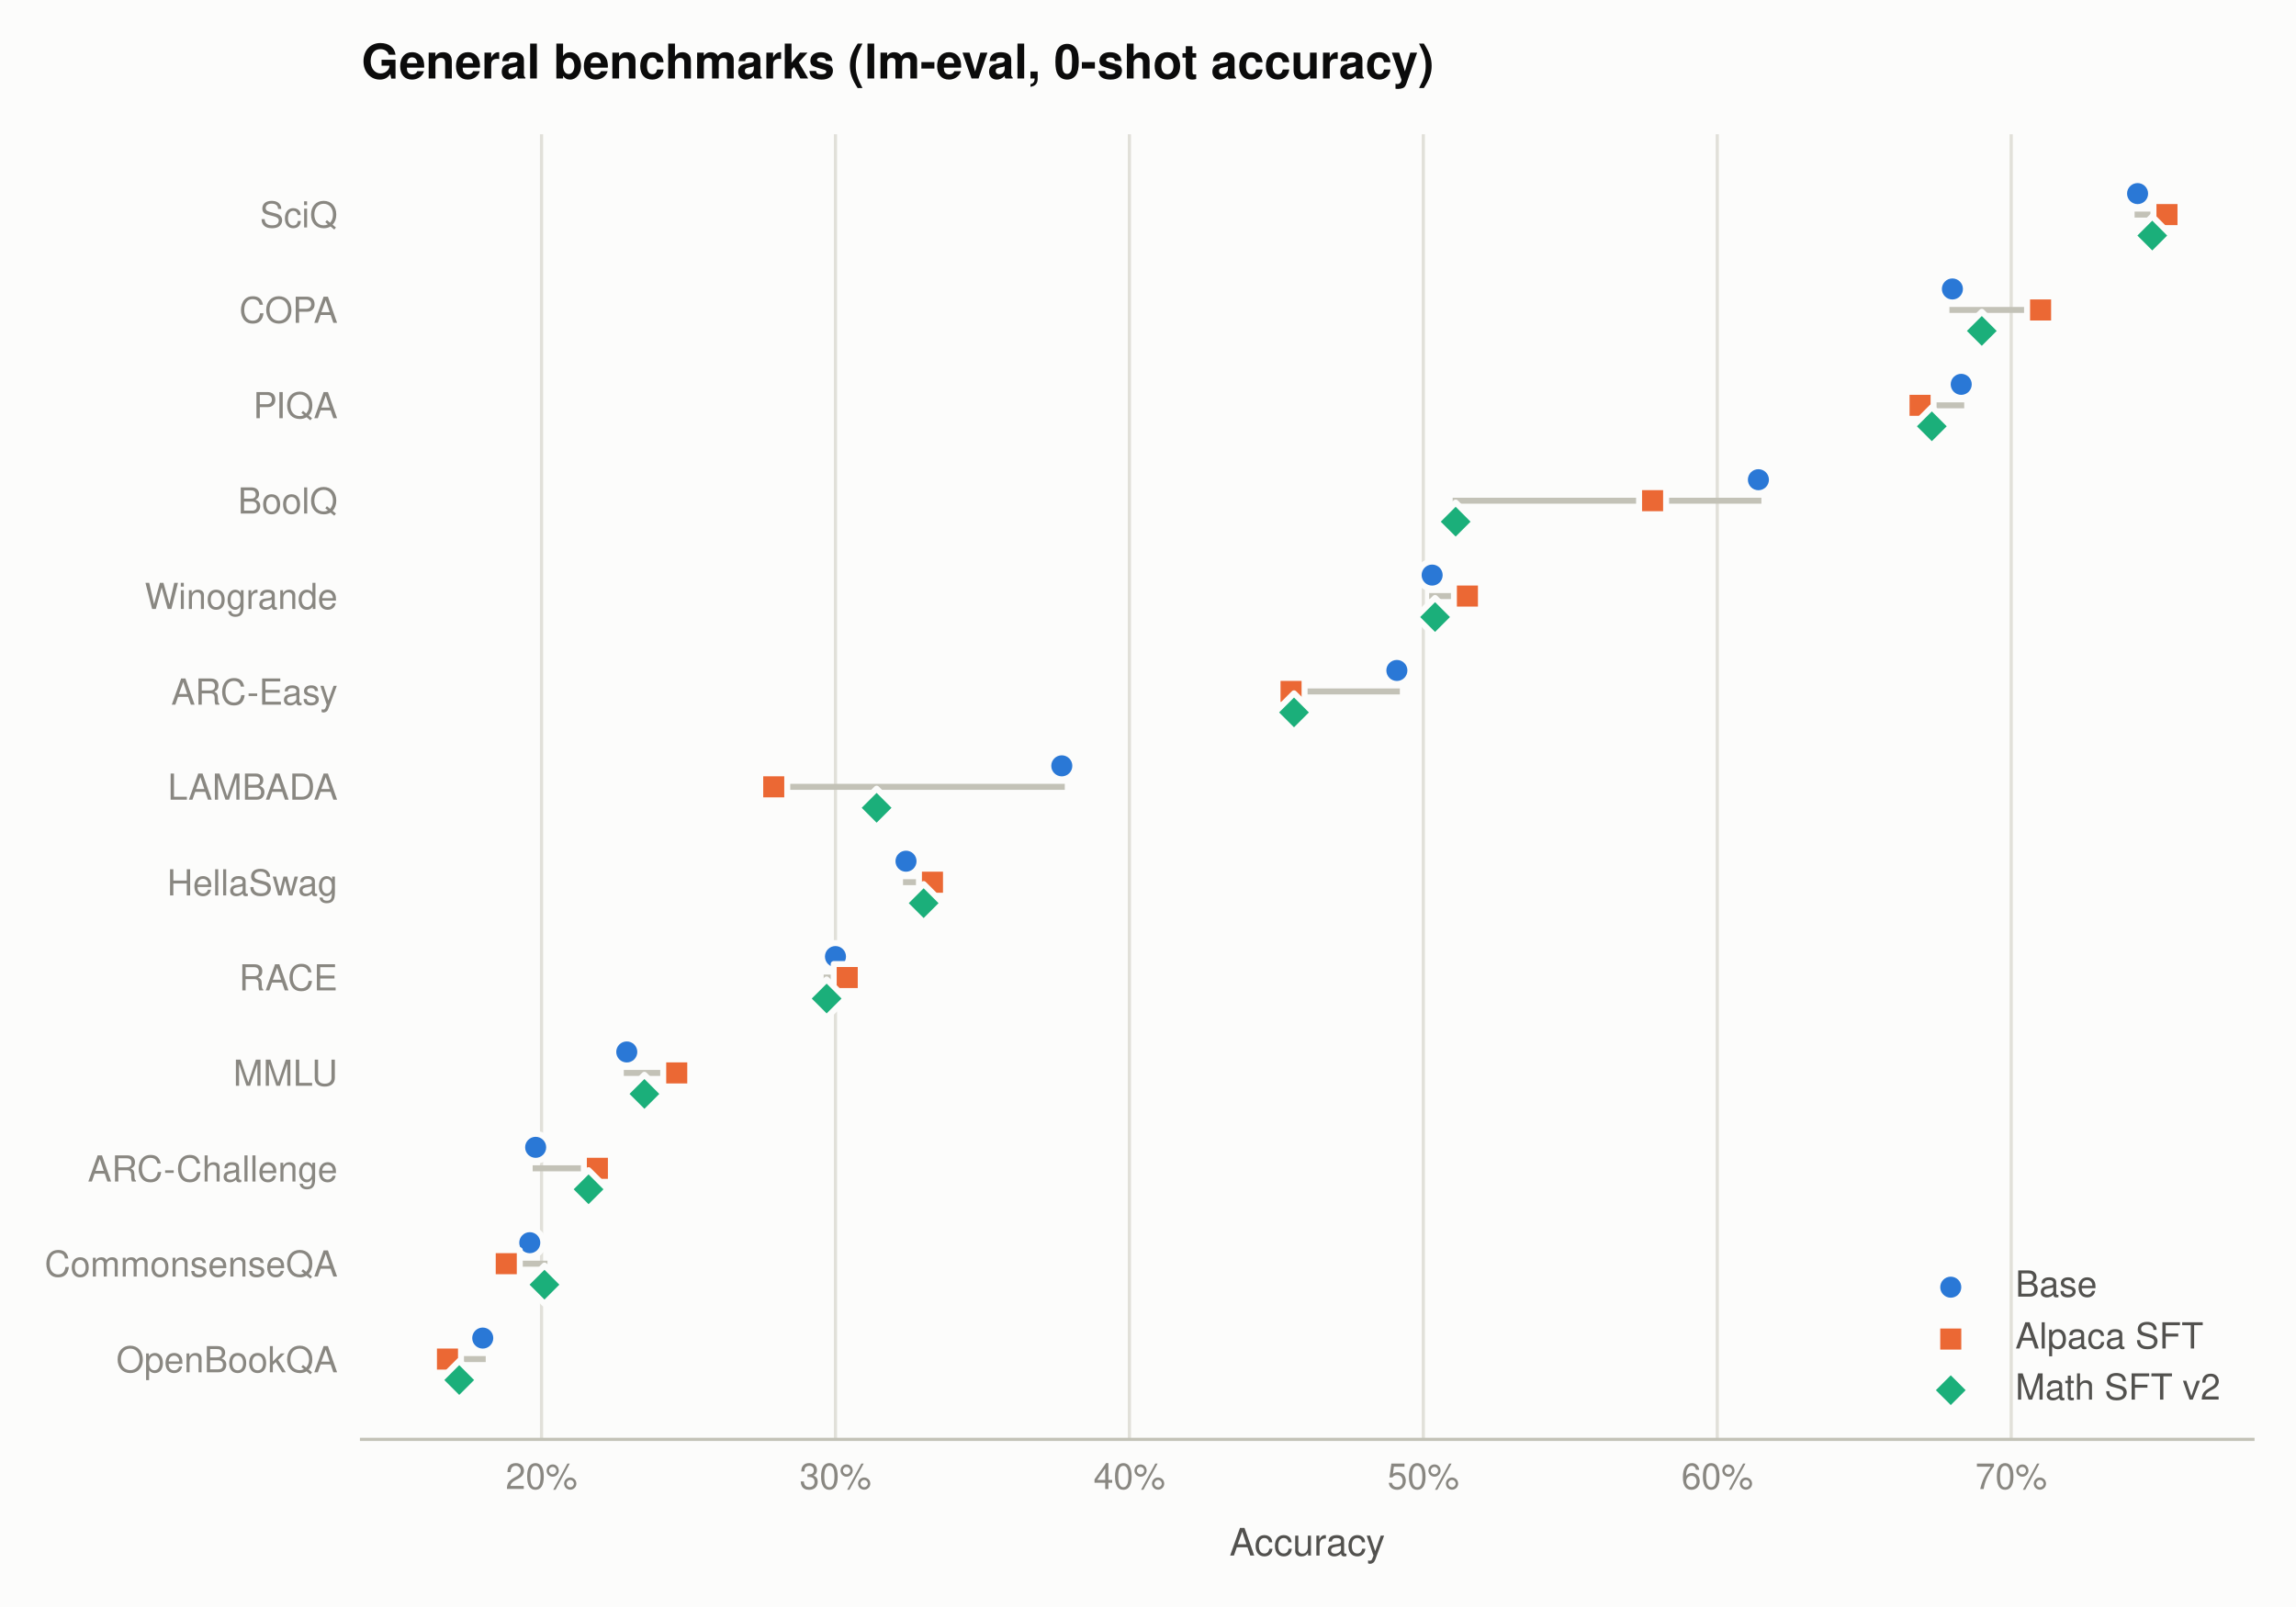
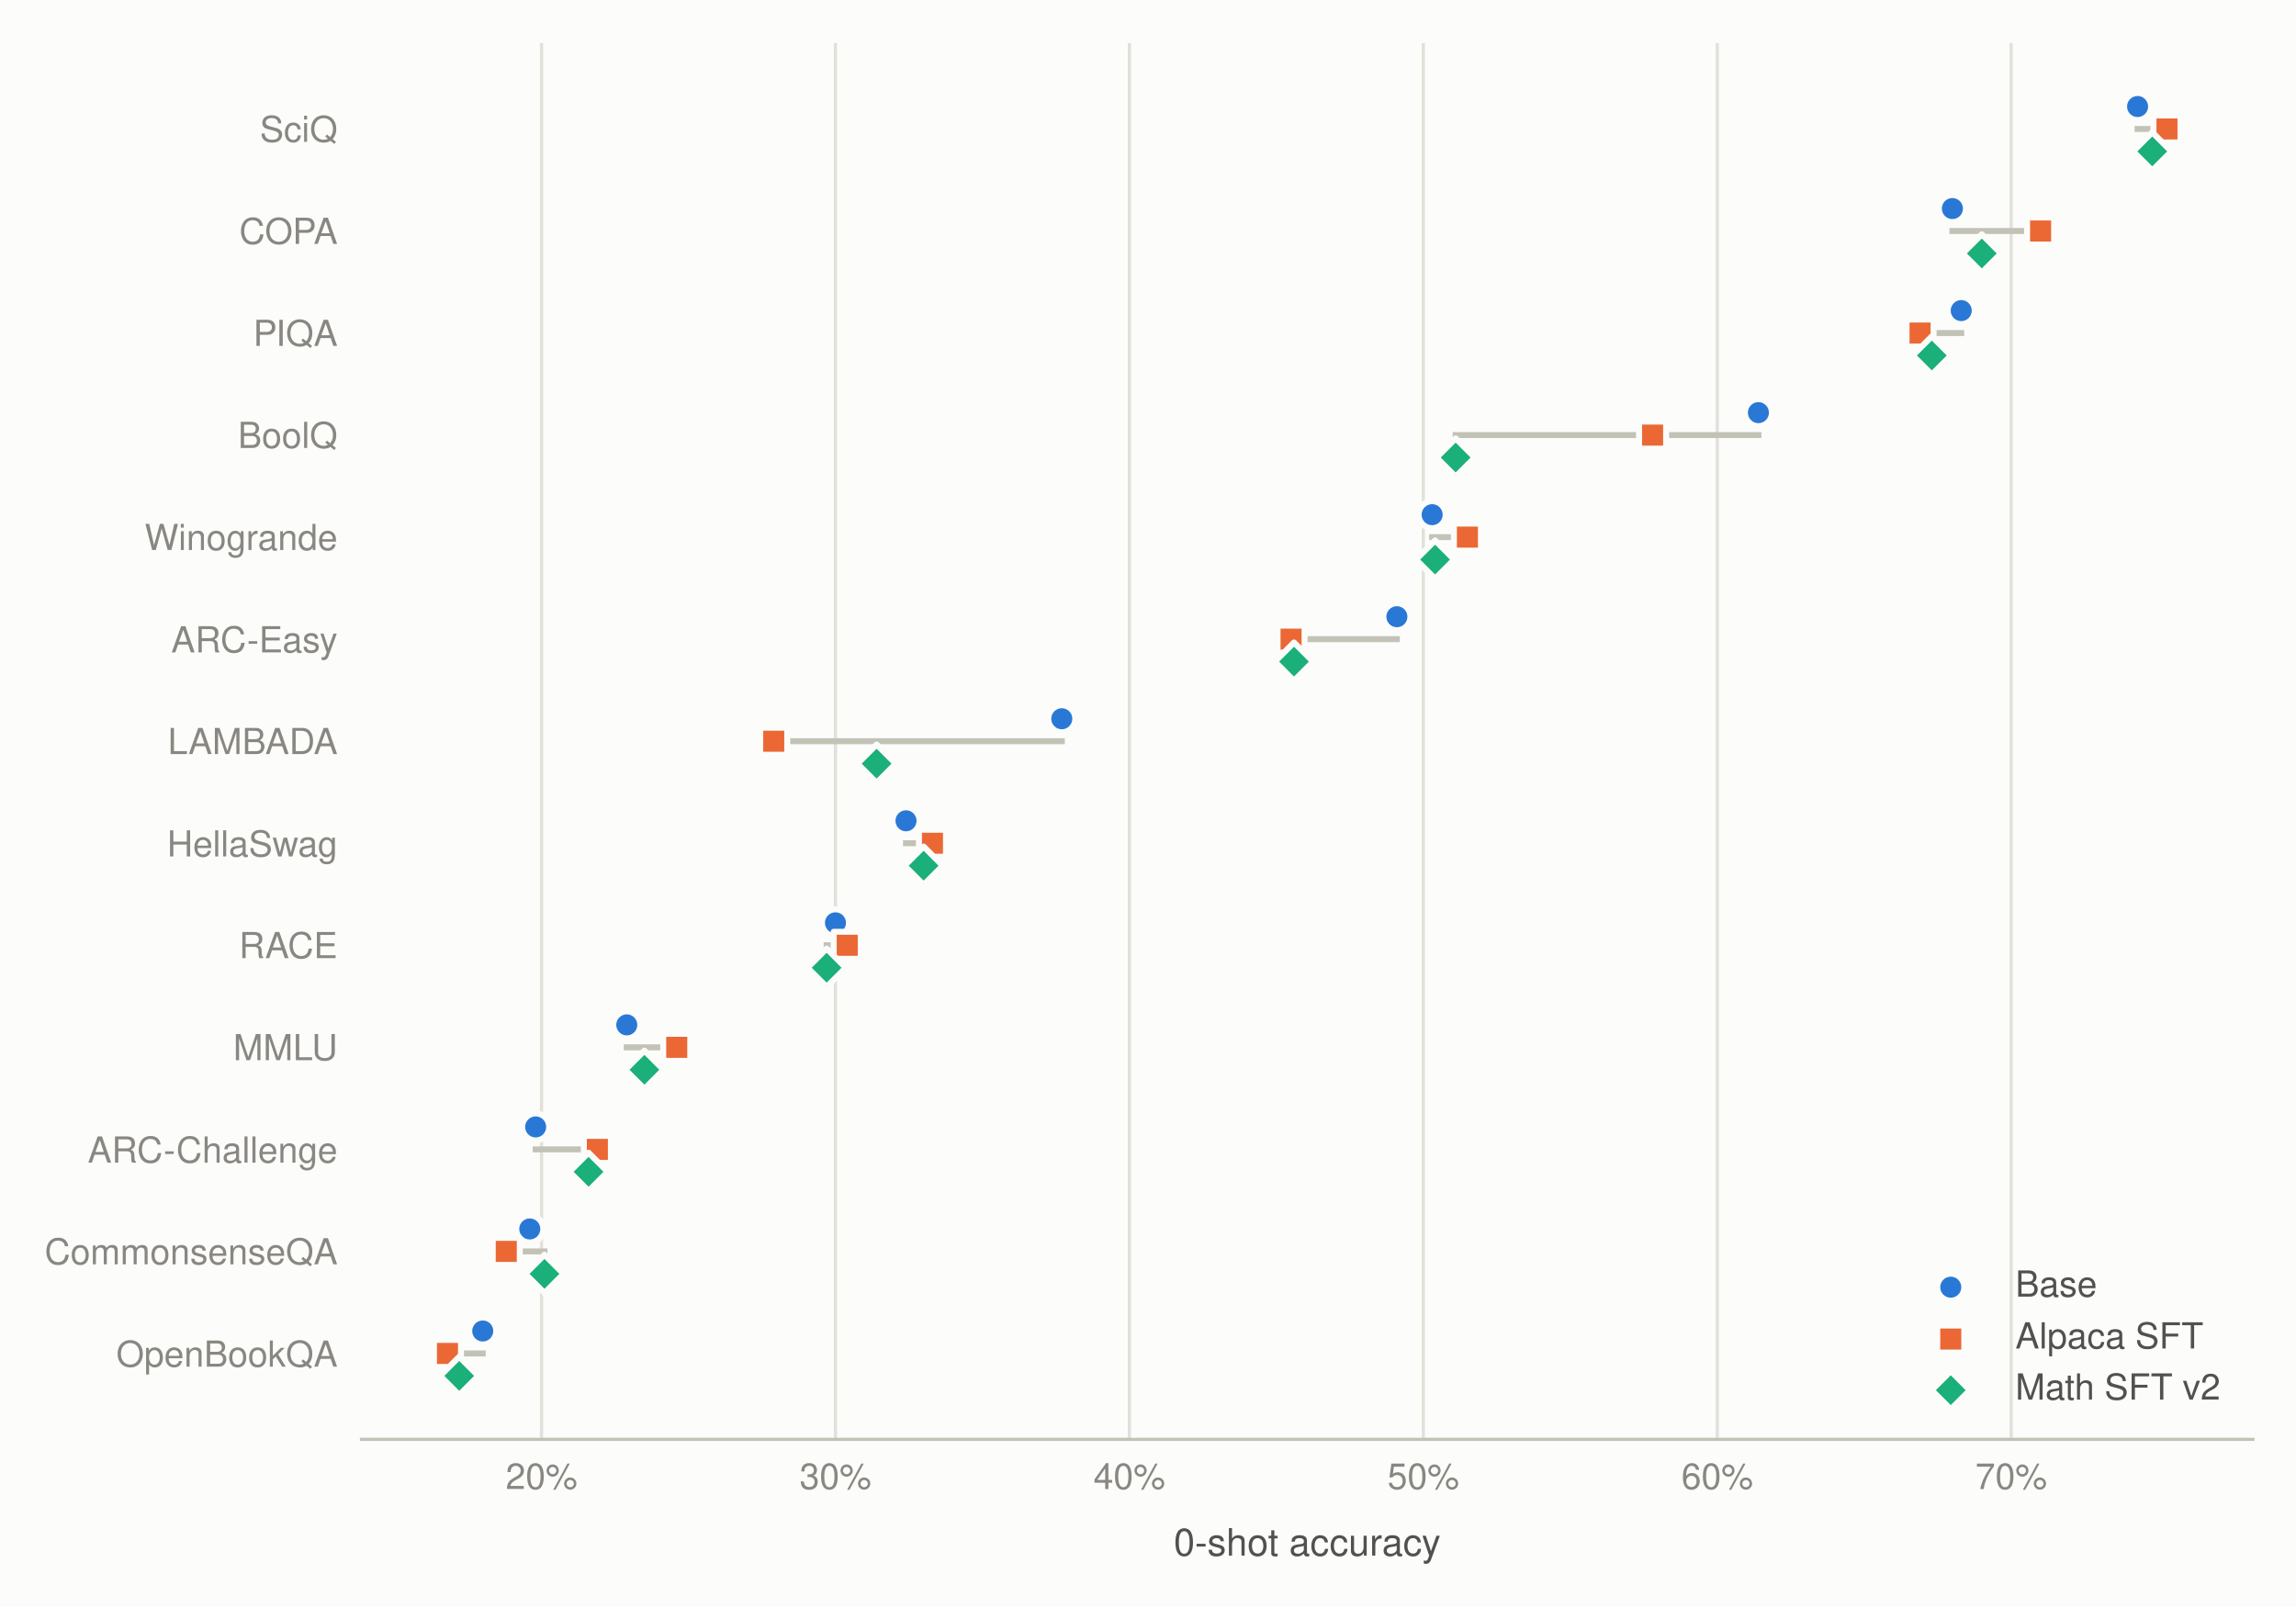
<svg xmlns="http://www.w3.org/2000/svg" xmlns:xlink="http://www.w3.org/1999/xlink" width="576pt" height="403.2pt" viewBox="0 0 576 403.2" version="1.1">
  <defs>
    <style type="text/css">*{stroke-linejoin: round; stroke-linecap: butt}</style>
  </defs>
  <g id="figure_1">
    <g id="patch_1">
      <path d="M 0 403.2  L 576 403.2  L 576 0  L 0 0  z " style="fill: #fcfcfb" />
    </g>
    <g id="axes_1">
      <g id="patch_2">
-         <path d="M 90.69 361.12  L 565.2 361.12  L 565.2 33.688  L 90.69 33.688  z " style="fill: #fcfcfb" />
+         <path d="M 90.69 361.12  L 565.2 361.12  L 565.2 10.8  L 90.69 10.8  z " style="fill: #fcfcfb" />
      </g>
      <g id="matplotlib.axis_1">
        <g id="xtick_1">
          <g id="line2d_1">
-             <path d="M 135.855 361.12  L 135.855 33.688  " clip-path="url(#p317db84e1b)" style="fill: none; stroke: #e1e0d9; stroke-width: 0.8; stroke-linecap: square" />
+             <path d="M 135.855 361.12  L 135.855 10.8  " clip-path="url(#pa7ac305548)" style="fill: none; stroke: #e1e0d9; stroke-width: 0.8; stroke-linecap: square" />
          </g>
          <g id="line2d_2" />
          <g id="text_1">
            <text style="font-size: 9px; font-family: 'Helvetica', 'Arial', 'DejaVu Sans'; text-anchor: middle; fill: #898781" x="135.855" y="373.576" transform="rotate(-0 135.8551 373.5761)">20%</text>
          </g>
        </g>
        <g id="xtick_2">
          <g id="line2d_3">
-             <path d="M 209.594 361.12  L 209.594 33.688  " clip-path="url(#p317db84e1b)" style="fill: none; stroke: #e1e0d9; stroke-width: 0.8; stroke-linecap: square" />
+             <path d="M 209.594 361.12  L 209.594 10.8  " clip-path="url(#pa7ac305548)" style="fill: none; stroke: #e1e0d9; stroke-width: 0.8; stroke-linecap: square" />
          </g>
          <g id="line2d_4" />
          <g id="text_2">
            <text style="font-size: 9px; font-family: 'Helvetica', 'Arial', 'DejaVu Sans'; text-anchor: middle; fill: #898781" x="209.594" y="373.576" transform="rotate(-0 209.594 373.5761)">30%</text>
          </g>
        </g>
        <g id="xtick_3">
          <g id="line2d_5">
-             <path d="M 283.333 361.12  L 283.333 33.688  " clip-path="url(#p317db84e1b)" style="fill: none; stroke: #e1e0d9; stroke-width: 0.8; stroke-linecap: square" />
+             <path d="M 283.333 361.12  L 283.333 10.8  " clip-path="url(#pa7ac305548)" style="fill: none; stroke: #e1e0d9; stroke-width: 0.8; stroke-linecap: square" />
          </g>
          <g id="line2d_6" />
          <g id="text_3">
            <text style="font-size: 9px; font-family: 'Helvetica', 'Arial', 'DejaVu Sans'; text-anchor: middle; fill: #898781" x="283.333" y="373.576" transform="rotate(-0 283.3329 373.5761)">40%</text>
          </g>
        </g>
        <g id="xtick_4">
          <g id="line2d_7">
-             <path d="M 357.072 361.12  L 357.072 33.688  " clip-path="url(#p317db84e1b)" style="fill: none; stroke: #e1e0d9; stroke-width: 0.8; stroke-linecap: square" />
+             <path d="M 357.072 361.12  L 357.072 10.8  " clip-path="url(#pa7ac305548)" style="fill: none; stroke: #e1e0d9; stroke-width: 0.8; stroke-linecap: square" />
          </g>
          <g id="line2d_8" />
          <g id="text_4">
            <text style="font-size: 9px; font-family: 'Helvetica', 'Arial', 'DejaVu Sans'; text-anchor: middle; fill: #898781" x="357.072" y="373.576" transform="rotate(-0 357.0719 373.5761)">50%</text>
          </g>
        </g>
        <g id="xtick_5">
          <g id="line2d_9">
-             <path d="M 430.811 361.12  L 430.811 33.688  " clip-path="url(#p317db84e1b)" style="fill: none; stroke: #e1e0d9; stroke-width: 0.8; stroke-linecap: square" />
+             <path d="M 430.811 361.12  L 430.811 10.8  " clip-path="url(#pa7ac305548)" style="fill: none; stroke: #e1e0d9; stroke-width: 0.8; stroke-linecap: square" />
          </g>
          <g id="line2d_10" />
          <g id="text_5">
            <text style="font-size: 9px; font-family: 'Helvetica', 'Arial', 'DejaVu Sans'; text-anchor: middle; fill: #898781" x="430.811" y="373.576" transform="rotate(-0 430.8108 373.5761)">60%</text>
          </g>
        </g>
        <g id="xtick_6">
          <g id="line2d_11">
-             <path d="M 504.55 361.12  L 504.55 33.688  " clip-path="url(#p317db84e1b)" style="fill: none; stroke: #e1e0d9; stroke-width: 0.8; stroke-linecap: square" />
+             <path d="M 504.55 361.12  L 504.55 10.8  " clip-path="url(#pa7ac305548)" style="fill: none; stroke: #e1e0d9; stroke-width: 0.8; stroke-linecap: square" />
          </g>
          <g id="line2d_12" />
          <g id="text_6">
            <text style="font-size: 9px; font-family: 'Helvetica', 'Arial', 'DejaVu Sans'; text-anchor: middle; fill: #898781" x="504.55" y="373.576" transform="rotate(-0 504.5497 373.5761)">70%</text>
          </g>
        </g>
        <g id="text_7">
-           <text style="font-size: 9.5px; font-family: 'Helvetica', 'Arial', 'DejaVu Sans'; text-anchor: middle; fill: #52514e" x="327.945" y="390.267" transform="rotate(-0 327.945 390.2668)">Accuracy</text>
+           <text style="font-size: 9.5px; font-family: 'Helvetica', 'Arial', 'DejaVu Sans'; text-anchor: middle; fill: #52514e" x="327.945" y="390.289" transform="rotate(-0 327.945 390.2891)">0-shot accuracy</text>
        </g>
      </g>
      <g id="matplotlib.axis_2">
        <g id="ytick_1">
          <g id="line2d_13" />
          <g id="text_8">
-             <text style="font-size: 9px; font-family: 'Helvetica', 'Arial', 'DejaVu Sans'; text-anchor: end; fill: #898781" x="84.69" y="57.063" transform="rotate(-0 84.69 57.06303)">SciQ</text>
+             <text style="font-size: 9px; font-family: 'Helvetica', 'Arial', 'DejaVu Sans'; text-anchor: end; fill: #898781" x="84.69" y="35.584" transform="rotate(-0 84.69 35.58384)">SciQ</text>
          </g>
        </g>
        <g id="ytick_2">
          <g id="line2d_14" />
          <g id="text_9">
-             <text style="font-size: 9px; font-family: 'Helvetica', 'Arial', 'DejaVu Sans'; text-anchor: end; fill: #898781" x="84.69" y="80.991" transform="rotate(-0 84.69 80.99116)">COPA</text>
+             <text style="font-size: 9px; font-family: 'Helvetica', 'Arial', 'DejaVu Sans'; text-anchor: end; fill: #898781" x="84.69" y="61.185" transform="rotate(-0 84.69 61.18454)">COPA</text>
          </g>
        </g>
        <g id="ytick_3">
          <g id="line2d_15" />
          <g id="text_10">
-             <text style="font-size: 9px; font-family: 'Helvetica', 'Arial', 'DejaVu Sans'; text-anchor: end; fill: #898781" x="84.69" y="104.919" transform="rotate(-0 84.69 104.9193)">PIQA</text>
+             <text style="font-size: 9px; font-family: 'Helvetica', 'Arial', 'DejaVu Sans'; text-anchor: end; fill: #898781" x="84.69" y="86.785" transform="rotate(-0 84.69 86.78524)">PIQA</text>
          </g>
        </g>
        <g id="ytick_4">
          <g id="line2d_16" />
          <g id="text_11">
-             <text style="font-size: 9px; font-family: 'Helvetica', 'Arial', 'DejaVu Sans'; text-anchor: end; fill: #898781" x="84.69" y="128.847" transform="rotate(-0 84.69 128.8474)">BoolQ</text>
+             <text style="font-size: 9px; font-family: 'Helvetica', 'Arial', 'DejaVu Sans'; text-anchor: end; fill: #898781" x="84.69" y="112.386" transform="rotate(-0 84.69 112.3859)">BoolQ</text>
          </g>
        </g>
        <g id="ytick_5">
          <g id="line2d_17" />
          <g id="text_12">
-             <text style="font-size: 9px; font-family: 'Helvetica', 'Arial', 'DejaVu Sans'; text-anchor: end; fill: #898781" x="84.69" y="152.786" transform="rotate(-0 84.69 152.7861)">Winogrande</text>
+             <text style="font-size: 9px; font-family: 'Helvetica', 'Arial', 'DejaVu Sans'; text-anchor: end; fill: #898781" x="84.69" y="137.997" transform="rotate(-0 84.69 137.9972)">Winogrande</text>
          </g>
        </g>
        <g id="ytick_6">
          <g id="line2d_18" />
          <g id="text_13">
-             <text style="font-size: 9px; font-family: 'Helvetica', 'Arial', 'DejaVu Sans'; text-anchor: end; fill: #898781" x="84.69" y="176.792" transform="rotate(-0 84.69 176.7916)">ARC-Easy</text>
+             <text style="font-size: 9px; font-family: 'Helvetica', 'Arial', 'DejaVu Sans'; text-anchor: end; fill: #898781" x="84.69" y="163.675" transform="rotate(-0 84.69 163.6752)">ARC-Easy</text>
          </g>
        </g>
        <g id="ytick_7">
          <g id="line2d_19" />
          <g id="text_14">
-             <text style="font-size: 9px; font-family: 'Helvetica', 'Arial', 'DejaVu Sans'; text-anchor: end; fill: #898781" x="84.69" y="200.632" transform="rotate(-0 84.69 200.6318)">LAMBADA</text>
+             <text style="font-size: 9px; font-family: 'Helvetica', 'Arial', 'DejaVu Sans'; text-anchor: end; fill: #898781" x="84.69" y="189.188" transform="rotate(-0 84.69 189.188)">LAMBADA</text>
          </g>
        </g>
        <g id="ytick_8">
          <g id="line2d_20" />
          <g id="text_15">
-             <text style="font-size: 9px; font-family: 'Helvetica', 'Arial', 'DejaVu Sans'; text-anchor: end; fill: #898781" x="84.69" y="224.648" transform="rotate(-0 84.69 224.6478)">HellaSwag</text>
+             <text style="font-size: 9px; font-family: 'Helvetica', 'Arial', 'DejaVu Sans'; text-anchor: end; fill: #898781" x="84.69" y="214.877" transform="rotate(-0 84.69 214.8766)">HellaSwag</text>
          </g>
        </g>
        <g id="ytick_9">
          <g id="line2d_21" />
          <g id="text_16">
-             <text style="font-size: 9px; font-family: 'Helvetica', 'Arial', 'DejaVu Sans'; text-anchor: end; fill: #898781" x="84.69" y="248.488" transform="rotate(-0 84.69 248.4881)">RACE</text>
+             <text style="font-size: 9px; font-family: 'Helvetica', 'Arial', 'DejaVu Sans'; text-anchor: end; fill: #898781" x="84.69" y="240.389" transform="rotate(-0 84.69 240.3895)">RACE</text>
          </g>
        </g>
        <g id="ytick_10">
          <g id="line2d_22" />
          <g id="text_17">
-             <text style="font-size: 9px; font-family: 'Helvetica', 'Arial', 'DejaVu Sans'; text-anchor: end; fill: #898781" x="84.69" y="272.416" transform="rotate(-0 84.69 272.4162)">MMLU</text>
+             <text style="font-size: 9px; font-family: 'Helvetica', 'Arial', 'DejaVu Sans'; text-anchor: end; fill: #898781" x="84.69" y="265.99" transform="rotate(-0 84.69 265.9902)">MMLU</text>
          </g>
        </g>
        <g id="ytick_11">
          <g id="line2d_23" />
          <g id="text_18">
-             <text style="font-size: 9px; font-family: 'Helvetica', 'Arial', 'DejaVu Sans'; text-anchor: end; fill: #898781" x="84.69" y="296.432" transform="rotate(-0 84.69 296.4322)">ARC-Challenge</text>
+             <text style="font-size: 9px; font-family: 'Helvetica', 'Arial', 'DejaVu Sans'; text-anchor: end; fill: #898781" x="84.69" y="291.679" transform="rotate(-0 84.69 291.6787)">ARC-Challenge</text>
          </g>
        </g>
        <g id="ytick_12">
          <g id="line2d_24" />
          <g id="text_19">
-             <text style="font-size: 9px; font-family: 'Helvetica', 'Arial', 'DejaVu Sans'; text-anchor: end; fill: #898781" x="84.69" y="320.272" transform="rotate(-0 84.69 320.2724)">CommonsenseQA</text>
+             <text style="font-size: 9px; font-family: 'Helvetica', 'Arial', 'DejaVu Sans'; text-anchor: end; fill: #898781" x="84.69" y="317.192" transform="rotate(-0 84.69 317.1916)">CommonsenseQA</text>
          </g>
        </g>
        <g id="ytick_13">
          <g id="line2d_25" />
          <g id="text_20">
-             <text style="font-size: 9px; font-family: 'Helvetica', 'Arial', 'DejaVu Sans'; text-anchor: end; fill: #898781" x="84.69" y="344.288" transform="rotate(-0 84.69 344.2885)">OpenBookQA</text>
+             <text style="font-size: 9px; font-family: 'Helvetica', 'Arial', 'DejaVu Sans'; text-anchor: end; fill: #898781" x="84.69" y="342.88" transform="rotate(-0 84.69 342.8801)">OpenBookQA</text>
          </g>
        </g>
      </g>
      <g id="line2d_26">
-         <path d="M 536.257 53.835  L 543.631 53.835  " clip-path="url(#p317db84e1b)" style="fill: none; stroke: #c3c2b7; stroke-width: 1.5; stroke-linecap: square" />
+         <path d="M 536.257 32.356  L 543.631 32.356  " clip-path="url(#pa7ac305548)" style="fill: none; stroke: #c3c2b7; stroke-width: 1.5; stroke-linecap: square" />
      </g>
      <g id="line2d_27">
-         <path d="M 489.802 77.763  L 511.924 77.763  " clip-path="url(#p317db84e1b)" style="fill: none; stroke: #c3c2b7; stroke-width: 1.5; stroke-linecap: square" />
+         <path d="M 489.802 57.956  L 511.924 57.956  " clip-path="url(#pa7ac305548)" style="fill: none; stroke: #c3c2b7; stroke-width: 1.5; stroke-linecap: square" />
      </g>
      <g id="line2d_28">
-         <path d="M 481.691 101.691  L 492.014 101.691  " clip-path="url(#p317db84e1b)" style="fill: none; stroke: #c3c2b7; stroke-width: 1.5; stroke-linecap: square" />
+         <path d="M 481.691 83.557  L 492.014 83.557  " clip-path="url(#pa7ac305548)" style="fill: none; stroke: #c3c2b7; stroke-width: 1.5; stroke-linecap: square" />
      </g>
      <g id="line2d_29">
-         <path d="M 365.183 125.619  L 441.134 125.619  " clip-path="url(#p317db84e1b)" style="fill: none; stroke: #c3c2b7; stroke-width: 1.5; stroke-linecap: square" />
+         <path d="M 365.183 109.158  L 441.134 109.158  " clip-path="url(#pa7ac305548)" style="fill: none; stroke: #c3c2b7; stroke-width: 1.5; stroke-linecap: square" />
      </g>
      <g id="line2d_30">
-         <path d="M 359.284 149.547  L 368.133 149.547  " clip-path="url(#p317db84e1b)" style="fill: none; stroke: #c3c2b7; stroke-width: 1.5; stroke-linecap: square" />
+         <path d="M 359.284 134.759  L 368.133 134.759  " clip-path="url(#pa7ac305548)" style="fill: none; stroke: #c3c2b7; stroke-width: 1.5; stroke-linecap: square" />
      </g>
      <g id="line2d_31">
-         <path d="M 323.889 173.476  L 350.435 173.476  " clip-path="url(#p317db84e1b)" style="fill: none; stroke: #c3c2b7; stroke-width: 1.5; stroke-linecap: square" />
+         <path d="M 323.889 160.359  L 350.435 160.359  " clip-path="url(#pa7ac305548)" style="fill: none; stroke: #c3c2b7; stroke-width: 1.5; stroke-linecap: square" />
      </g>
      <g id="line2d_32">
-         <path d="M 194.109 197.404  L 266.373 197.404  " clip-path="url(#p317db84e1b)" style="fill: none; stroke: #c3c2b7; stroke-width: 1.5; stroke-linecap: square" />
+         <path d="M 194.109 185.96  L 266.373 185.96  " clip-path="url(#pa7ac305548)" style="fill: none; stroke: #c3c2b7; stroke-width: 1.5; stroke-linecap: square" />
      </g>
      <g id="line2d_33">
-         <path d="M 227.291 221.332  L 233.928 221.332  " clip-path="url(#p317db84e1b)" style="fill: none; stroke: #c3c2b7; stroke-width: 1.5; stroke-linecap: square" />
+         <path d="M 227.291 211.561  L 233.928 211.561  " clip-path="url(#pa7ac305548)" style="fill: none; stroke: #c3c2b7; stroke-width: 1.5; stroke-linecap: square" />
      </g>
      <g id="line2d_34">
-         <path d="M 207.382 245.26  L 212.544 245.26  " clip-path="url(#p317db84e1b)" style="fill: none; stroke: #c3c2b7; stroke-width: 1.5; stroke-linecap: square" />
+         <path d="M 207.382 237.161  L 212.544 237.161  " clip-path="url(#pa7ac305548)" style="fill: none; stroke: #c3c2b7; stroke-width: 1.5; stroke-linecap: square" />
      </g>
      <g id="line2d_35">
-         <path d="M 157.239 269.188  L 169.775 269.188  " clip-path="url(#p317db84e1b)" style="fill: none; stroke: #c3c2b7; stroke-width: 1.5; stroke-linecap: square" />
+         <path d="M 157.239 262.762  L 169.775 262.762  " clip-path="url(#pa7ac305548)" style="fill: none; stroke: #c3c2b7; stroke-width: 1.5; stroke-linecap: square" />
      </g>
      <g id="line2d_36">
-         <path d="M 134.38 293.116  L 149.865 293.116  " clip-path="url(#p317db84e1b)" style="fill: none; stroke: #c3c2b7; stroke-width: 1.5; stroke-linecap: square" />
+         <path d="M 134.38 288.363  L 149.865 288.363  " clip-path="url(#pa7ac305548)" style="fill: none; stroke: #c3c2b7; stroke-width: 1.5; stroke-linecap: square" />
      </g>
      <g id="line2d_37">
-         <path d="M 127.006 317.044  L 136.592 317.044  " clip-path="url(#p317db84e1b)" style="fill: none; stroke: #c3c2b7; stroke-width: 1.5; stroke-linecap: square" />
+         <path d="M 127.006 313.964  L 136.592 313.964  " clip-path="url(#pa7ac305548)" style="fill: none; stroke: #c3c2b7; stroke-width: 1.5; stroke-linecap: square" />
      </g>
      <g id="line2d_38">
-         <path d="M 112.259 340.973  L 121.107 340.973  " clip-path="url(#p317db84e1b)" style="fill: none; stroke: #c3c2b7; stroke-width: 1.5; stroke-linecap: square" />
+         <path d="M 112.259 339.564  L 121.107 339.564  " clip-path="url(#pa7ac305548)" style="fill: none; stroke: #c3c2b7; stroke-width: 1.5; stroke-linecap: square" />
      </g>
      <g id="patch_3">
        <path d="M 90.69 361.12  L 565.2 361.12  " style="fill: none; stroke: #c3c2b7; stroke-width: 0.8; stroke-linejoin: miter; stroke-linecap: square" />
      </g>
      <g id="PathCollection_1">
        <defs>
-           <path id="m87b2035040" d="M 0 3.391  C 0.899 3.391 1.762 3.034 2.398 2.398  C 3.034 1.762 3.391 0.899 3.391 0  C 3.391 -0.899 3.034 -1.762 2.398 -2.398  C 1.762 -3.034 0.899 -3.391 0 -3.391  C -0.899 -3.391 -1.762 -3.034 -2.398 -2.398  C -3.034 -1.762 -3.391 -0.899 -3.391 0  C -3.391 0.899 -3.034 1.762 -2.398 2.398  C -1.762 3.034 -0.899 3.391 0 3.391  z " style="stroke: #fcfcfb; stroke-width: 1.5" />
+           <path id="m295d8e0ac5" d="M 0 3.391  C 0.899 3.391 1.762 3.034 2.398 2.398  C 3.034 1.762 3.391 0.899 3.391 0  C 3.391 -0.899 3.034 -1.762 2.398 -2.398  C 1.762 -3.034 0.899 -3.391 0 -3.391  C -0.899 -3.391 -1.762 -3.034 -2.398 -2.398  C -3.034 -1.762 -3.391 -0.899 -3.391 0  C -3.391 0.899 -3.034 1.762 -2.398 2.398  C -1.762 3.034 -0.899 3.391 0 3.391  z " style="stroke: #fcfcfb; stroke-width: 1.5" />
        </defs>
-         <g clip-path="url(#p317db84e1b)">
-           <use xlink:href="#m87b2035040" x="536.257" y="48.571" style="fill: #2a78d6; stroke: #fcfcfb; stroke-width: 1.5" />
-           <use xlink:href="#m87b2035040" x="489.802" y="72.499" style="fill: #2a78d6; stroke: #fcfcfb; stroke-width: 1.5" />
-           <use xlink:href="#m87b2035040" x="492.014" y="96.427" style="fill: #2a78d6; stroke: #fcfcfb; stroke-width: 1.5" />
-           <use xlink:href="#m87b2035040" x="441.134" y="120.355" style="fill: #2a78d6; stroke: #fcfcfb; stroke-width: 1.5" />
-           <use xlink:href="#m87b2035040" x="359.284" y="144.283" style="fill: #2a78d6; stroke: #fcfcfb; stroke-width: 1.5" />
-           <use xlink:href="#m87b2035040" x="350.435" y="168.211" style="fill: #2a78d6; stroke: #fcfcfb; stroke-width: 1.5" />
-           <use xlink:href="#m87b2035040" x="266.373" y="192.14" style="fill: #2a78d6; stroke: #fcfcfb; stroke-width: 1.5" />
-           <use xlink:href="#m87b2035040" x="227.291" y="216.068" style="fill: #2a78d6; stroke: #fcfcfb; stroke-width: 1.5" />
-           <use xlink:href="#m87b2035040" x="209.594" y="239.996" style="fill: #2a78d6; stroke: #fcfcfb; stroke-width: 1.5" />
-           <use xlink:href="#m87b2035040" x="157.239" y="263.924" style="fill: #2a78d6; stroke: #fcfcfb; stroke-width: 1.5" />
-           <use xlink:href="#m87b2035040" x="134.38" y="287.852" style="fill: #2a78d6; stroke: #fcfcfb; stroke-width: 1.5" />
-           <use xlink:href="#m87b2035040" x="132.906" y="311.78" style="fill: #2a78d6; stroke: #fcfcfb; stroke-width: 1.5" />
-           <use xlink:href="#m87b2035040" x="121.107" y="335.708" style="fill: #2a78d6; stroke: #fcfcfb; stroke-width: 1.5" />
+         <g clip-path="url(#pa7ac305548)">
+           <use xlink:href="#m295d8e0ac5" x="536.257" y="26.724" style="fill: #2a78d6; stroke: #fcfcfb; stroke-width: 1.5" />
+           <use xlink:href="#m295d8e0ac5" x="489.802" y="52.324" style="fill: #2a78d6; stroke: #fcfcfb; stroke-width: 1.5" />
+           <use xlink:href="#m295d8e0ac5" x="492.014" y="77.925" style="fill: #2a78d6; stroke: #fcfcfb; stroke-width: 1.5" />
+           <use xlink:href="#m295d8e0ac5" x="441.134" y="103.526" style="fill: #2a78d6; stroke: #fcfcfb; stroke-width: 1.5" />
+           <use xlink:href="#m295d8e0ac5" x="359.284" y="129.126" style="fill: #2a78d6; stroke: #fcfcfb; stroke-width: 1.5" />
+           <use xlink:href="#m295d8e0ac5" x="350.435" y="154.727" style="fill: #2a78d6; stroke: #fcfcfb; stroke-width: 1.5" />
+           <use xlink:href="#m295d8e0ac5" x="266.373" y="180.328" style="fill: #2a78d6; stroke: #fcfcfb; stroke-width: 1.5" />
+           <use xlink:href="#m295d8e0ac5" x="227.291" y="205.929" style="fill: #2a78d6; stroke: #fcfcfb; stroke-width: 1.5" />
+           <use xlink:href="#m295d8e0ac5" x="209.594" y="231.529" style="fill: #2a78d6; stroke: #fcfcfb; stroke-width: 1.5" />
+           <use xlink:href="#m295d8e0ac5" x="157.239" y="257.13" style="fill: #2a78d6; stroke: #fcfcfb; stroke-width: 1.5" />
+           <use xlink:href="#m295d8e0ac5" x="134.38" y="282.731" style="fill: #2a78d6; stroke: #fcfcfb; stroke-width: 1.5" />
+           <use xlink:href="#m295d8e0ac5" x="132.906" y="308.331" style="fill: #2a78d6; stroke: #fcfcfb; stroke-width: 1.5" />
+           <use xlink:href="#m295d8e0ac5" x="121.107" y="333.932" style="fill: #2a78d6; stroke: #fcfcfb; stroke-width: 1.5" />
        </g>
      </g>
      <g id="PathCollection_2">
        <defs>
-           <path id="ma4455e2e05" d="M -3.391 3.391  L 3.391 3.391  L 3.391 -3.391  L -3.391 -3.391  z " style="stroke: #fcfcfb; stroke-width: 1.5" />
+           <path id="mc7d529b67e" d="M -3.391 3.391  L 3.391 3.391  L 3.391 -3.391  L -3.391 -3.391  z " style="stroke: #fcfcfb; stroke-width: 1.5" />
        </defs>
-         <g clip-path="url(#p317db84e1b)">
-           <use xlink:href="#ma4455e2e05" x="543.631" y="53.835" style="fill: #eb6834; stroke: #fcfcfb; stroke-width: 1.5" />
-           <use xlink:href="#ma4455e2e05" x="511.924" y="77.763" style="fill: #eb6834; stroke: #fcfcfb; stroke-width: 1.5" />
-           <use xlink:href="#ma4455e2e05" x="481.691" y="101.691" style="fill: #eb6834; stroke: #fcfcfb; stroke-width: 1.5" />
-           <use xlink:href="#ma4455e2e05" x="414.588" y="125.619" style="fill: #eb6834; stroke: #fcfcfb; stroke-width: 1.5" />
-           <use xlink:href="#ma4455e2e05" x="368.133" y="149.547" style="fill: #eb6834; stroke: #fcfcfb; stroke-width: 1.5" />
-           <use xlink:href="#ma4455e2e05" x="323.889" y="173.476" style="fill: #eb6834; stroke: #fcfcfb; stroke-width: 1.5" />
-           <use xlink:href="#ma4455e2e05" x="194.109" y="197.404" style="fill: #eb6834; stroke: #fcfcfb; stroke-width: 1.5" />
-           <use xlink:href="#ma4455e2e05" x="233.928" y="221.332" style="fill: #eb6834; stroke: #fcfcfb; stroke-width: 1.5" />
-           <use xlink:href="#ma4455e2e05" x="212.544" y="245.26" style="fill: #eb6834; stroke: #fcfcfb; stroke-width: 1.5" />
-           <use xlink:href="#ma4455e2e05" x="169.775" y="269.188" style="fill: #eb6834; stroke: #fcfcfb; stroke-width: 1.5" />
-           <use xlink:href="#ma4455e2e05" x="149.865" y="293.116" style="fill: #eb6834; stroke: #fcfcfb; stroke-width: 1.5" />
-           <use xlink:href="#ma4455e2e05" x="127.006" y="317.044" style="fill: #eb6834; stroke: #fcfcfb; stroke-width: 1.5" />
-           <use xlink:href="#ma4455e2e05" x="112.259" y="340.973" style="fill: #eb6834; stroke: #fcfcfb; stroke-width: 1.5" />
+         <g clip-path="url(#pa7ac305548)">
+           <use xlink:href="#mc7d529b67e" x="543.631" y="32.356" style="fill: #eb6834; stroke: #fcfcfb; stroke-width: 1.5" />
+           <use xlink:href="#mc7d529b67e" x="511.924" y="57.956" style="fill: #eb6834; stroke: #fcfcfb; stroke-width: 1.5" />
+           <use xlink:href="#mc7d529b67e" x="481.691" y="83.557" style="fill: #eb6834; stroke: #fcfcfb; stroke-width: 1.5" />
+           <use xlink:href="#mc7d529b67e" x="414.588" y="109.158" style="fill: #eb6834; stroke: #fcfcfb; stroke-width: 1.5" />
+           <use xlink:href="#mc7d529b67e" x="368.133" y="134.759" style="fill: #eb6834; stroke: #fcfcfb; stroke-width: 1.5" />
+           <use xlink:href="#mc7d529b67e" x="323.889" y="160.359" style="fill: #eb6834; stroke: #fcfcfb; stroke-width: 1.5" />
+           <use xlink:href="#mc7d529b67e" x="194.109" y="185.96" style="fill: #eb6834; stroke: #fcfcfb; stroke-width: 1.5" />
+           <use xlink:href="#mc7d529b67e" x="233.928" y="211.561" style="fill: #eb6834; stroke: #fcfcfb; stroke-width: 1.5" />
+           <use xlink:href="#mc7d529b67e" x="212.544" y="237.161" style="fill: #eb6834; stroke: #fcfcfb; stroke-width: 1.5" />
+           <use xlink:href="#mc7d529b67e" x="169.775" y="262.762" style="fill: #eb6834; stroke: #fcfcfb; stroke-width: 1.5" />
+           <use xlink:href="#mc7d529b67e" x="149.865" y="288.363" style="fill: #eb6834; stroke: #fcfcfb; stroke-width: 1.5" />
+           <use xlink:href="#mc7d529b67e" x="127.006" y="313.964" style="fill: #eb6834; stroke: #fcfcfb; stroke-width: 1.5" />
+           <use xlink:href="#mc7d529b67e" x="112.259" y="339.564" style="fill: #eb6834; stroke: #fcfcfb; stroke-width: 1.5" />
        </g>
      </g>
      <g id="PathCollection_3">
        <defs>
-           <path id="m3f07aa258a" d="M -0 4.796  L 4.796 0  L 0 -4.796  L -4.796 -0  z " style="stroke: #fcfcfb; stroke-width: 1.5" />
+           <path id="m454a54c04a" d="M -0 4.796  L 4.796 0  L 0 -4.796  L -4.796 -0  z " style="stroke: #fcfcfb; stroke-width: 1.5" />
        </defs>
-         <g clip-path="url(#p317db84e1b)">
-           <use xlink:href="#m3f07aa258a" x="539.944" y="59.099" style="fill: #1baf7a; stroke: #fcfcfb; stroke-width: 1.5" />
-           <use xlink:href="#m3f07aa258a" x="497.176" y="83.027" style="fill: #1baf7a; stroke: #fcfcfb; stroke-width: 1.5" />
-           <use xlink:href="#m3f07aa258a" x="484.64" y="106.955" style="fill: #1baf7a; stroke: #fcfcfb; stroke-width: 1.5" />
-           <use xlink:href="#m3f07aa258a" x="365.183" y="130.884" style="fill: #1baf7a; stroke: #fcfcfb; stroke-width: 1.5" />
-           <use xlink:href="#m3f07aa258a" x="360.021" y="154.812" style="fill: #1baf7a; stroke: #fcfcfb; stroke-width: 1.5" />
-           <use xlink:href="#m3f07aa258a" x="324.627" y="178.74" style="fill: #1baf7a; stroke: #fcfcfb; stroke-width: 1.5" />
-           <use xlink:href="#m3f07aa258a" x="219.917" y="202.668" style="fill: #1baf7a; stroke: #fcfcfb; stroke-width: 1.5" />
-           <use xlink:href="#m3f07aa258a" x="231.716" y="226.596" style="fill: #1baf7a; stroke: #fcfcfb; stroke-width: 1.5" />
-           <use xlink:href="#m3f07aa258a" x="207.382" y="250.524" style="fill: #1baf7a; stroke: #fcfcfb; stroke-width: 1.5" />
-           <use xlink:href="#m3f07aa258a" x="161.664" y="274.452" style="fill: #1baf7a; stroke: #fcfcfb; stroke-width: 1.5" />
-           <use xlink:href="#m3f07aa258a" x="147.653" y="298.38" style="fill: #1baf7a; stroke: #fcfcfb; stroke-width: 1.5" />
-           <use xlink:href="#m3f07aa258a" x="136.592" y="322.309" style="fill: #1baf7a; stroke: #fcfcfb; stroke-width: 1.5" />
-           <use xlink:href="#m3f07aa258a" x="115.208" y="346.237" style="fill: #1baf7a; stroke: #fcfcfb; stroke-width: 1.5" />
-         </g>
-       </g>
-       <g id="text_21">
-         <text style="font-weight: 700; font-size: 12px; font-family: 'Helvetica', 'Arial', 'DejaVu Sans'; text-anchor: start; fill: #0b0b0b" x="90.69" y="19.688" transform="rotate(-0 90.69 19.6875)">General benchmarks (lm-eval, 0-shot accuracy)</text>
+         <g clip-path="url(#pa7ac305548)">
+           <use xlink:href="#m454a54c04a" x="539.944" y="37.988" style="fill: #1baf7a; stroke: #fcfcfb; stroke-width: 1.5" />
+           <use xlink:href="#m454a54c04a" x="497.176" y="63.589" style="fill: #1baf7a; stroke: #fcfcfb; stroke-width: 1.5" />
+           <use xlink:href="#m454a54c04a" x="484.64" y="89.189" style="fill: #1baf7a; stroke: #fcfcfb; stroke-width: 1.5" />
+           <use xlink:href="#m454a54c04a" x="365.183" y="114.79" style="fill: #1baf7a; stroke: #fcfcfb; stroke-width: 1.5" />
+           <use xlink:href="#m454a54c04a" x="360.021" y="140.391" style="fill: #1baf7a; stroke: #fcfcfb; stroke-width: 1.5" />
+           <use xlink:href="#m454a54c04a" x="324.627" y="165.991" style="fill: #1baf7a; stroke: #fcfcfb; stroke-width: 1.5" />
+           <use xlink:href="#m454a54c04a" x="219.917" y="191.592" style="fill: #1baf7a; stroke: #fcfcfb; stroke-width: 1.5" />
+           <use xlink:href="#m454a54c04a" x="231.716" y="217.193" style="fill: #1baf7a; stroke: #fcfcfb; stroke-width: 1.5" />
+           <use xlink:href="#m454a54c04a" x="207.382" y="242.794" style="fill: #1baf7a; stroke: #fcfcfb; stroke-width: 1.5" />
+           <use xlink:href="#m454a54c04a" x="161.664" y="268.394" style="fill: #1baf7a; stroke: #fcfcfb; stroke-width: 1.5" />
+           <use xlink:href="#m454a54c04a" x="147.653" y="293.995" style="fill: #1baf7a; stroke: #fcfcfb; stroke-width: 1.5" />
+           <use xlink:href="#m454a54c04a" x="136.592" y="319.596" style="fill: #1baf7a; stroke: #fcfcfb; stroke-width: 1.5" />
+           <use xlink:href="#m454a54c04a" x="115.208" y="345.196" style="fill: #1baf7a; stroke: #fcfcfb; stroke-width: 1.5" />
+         </g>
      </g>
      <g id="legend_1">
        <g id="PathCollection_4">
          <g>
-             <use xlink:href="#m87b2035040" x="489.39" y="322.942" style="fill: #2a78d6; stroke: #fcfcfb; stroke-width: 1.5" />
-           </g>
-         </g>
-         <g id="text_22">
+             <use xlink:href="#m295d8e0ac5" x="489.39" y="322.942" style="fill: #2a78d6; stroke: #fcfcfb; stroke-width: 1.5" />
+           </g>
+         </g>
+         <g id="text_21">
          <text style="font-size: 9px; font-family: 'Helvetica', 'Arial', 'DejaVu Sans'; text-anchor: start; fill: #52514e" x="505.59" y="325.304" transform="rotate(-0 505.5905 325.3042)">Base</text>
        </g>
        <g id="PathCollection_5">
          <g>
-             <use xlink:href="#ma4455e2e05" x="489.39" y="335.95" style="fill: #eb6834; stroke: #fcfcfb; stroke-width: 1.5" />
-           </g>
-         </g>
-         <g id="text_23">
+             <use xlink:href="#mc7d529b67e" x="489.39" y="335.95" style="fill: #eb6834; stroke: #fcfcfb; stroke-width: 1.5" />
+           </g>
+         </g>
+         <g id="text_22">
          <text style="font-size: 9px; font-family: 'Helvetica', 'Arial', 'DejaVu Sans'; text-anchor: start; fill: #52514e" x="505.59" y="338.312" transform="rotate(-0 505.5905 338.312)">Alpaca SFT</text>
        </g>
        <g id="PathCollection_6">
          <g>
-             <use xlink:href="#m3f07aa258a" x="489.39" y="348.782" style="fill: #1baf7a; stroke: #fcfcfb; stroke-width: 1.5" />
-           </g>
-         </g>
-         <g id="text_24">
+             <use xlink:href="#m454a54c04a" x="489.39" y="348.782" style="fill: #1baf7a; stroke: #fcfcfb; stroke-width: 1.5" />
+           </g>
+         </g>
+         <g id="text_23">
          <text style="font-size: 9px; font-family: 'Helvetica', 'Arial', 'DejaVu Sans'; text-anchor: start; fill: #52514e" x="505.59" y="351.144" transform="rotate(-0 505.5905 351.1441)">Math SFT v2</text>
        </g>
      </g>
    </g>
  </g>
  <defs>
-     <clipPath id="p317db84e1b">
-       <rect x="90.69" y="33.688" width="474.51" height="327.433" />
+     <clipPath id="pa7ac305548">
+       <rect x="90.69" y="10.8" width="474.51" height="350.32" />
    </clipPath>
  </defs>
</svg>
